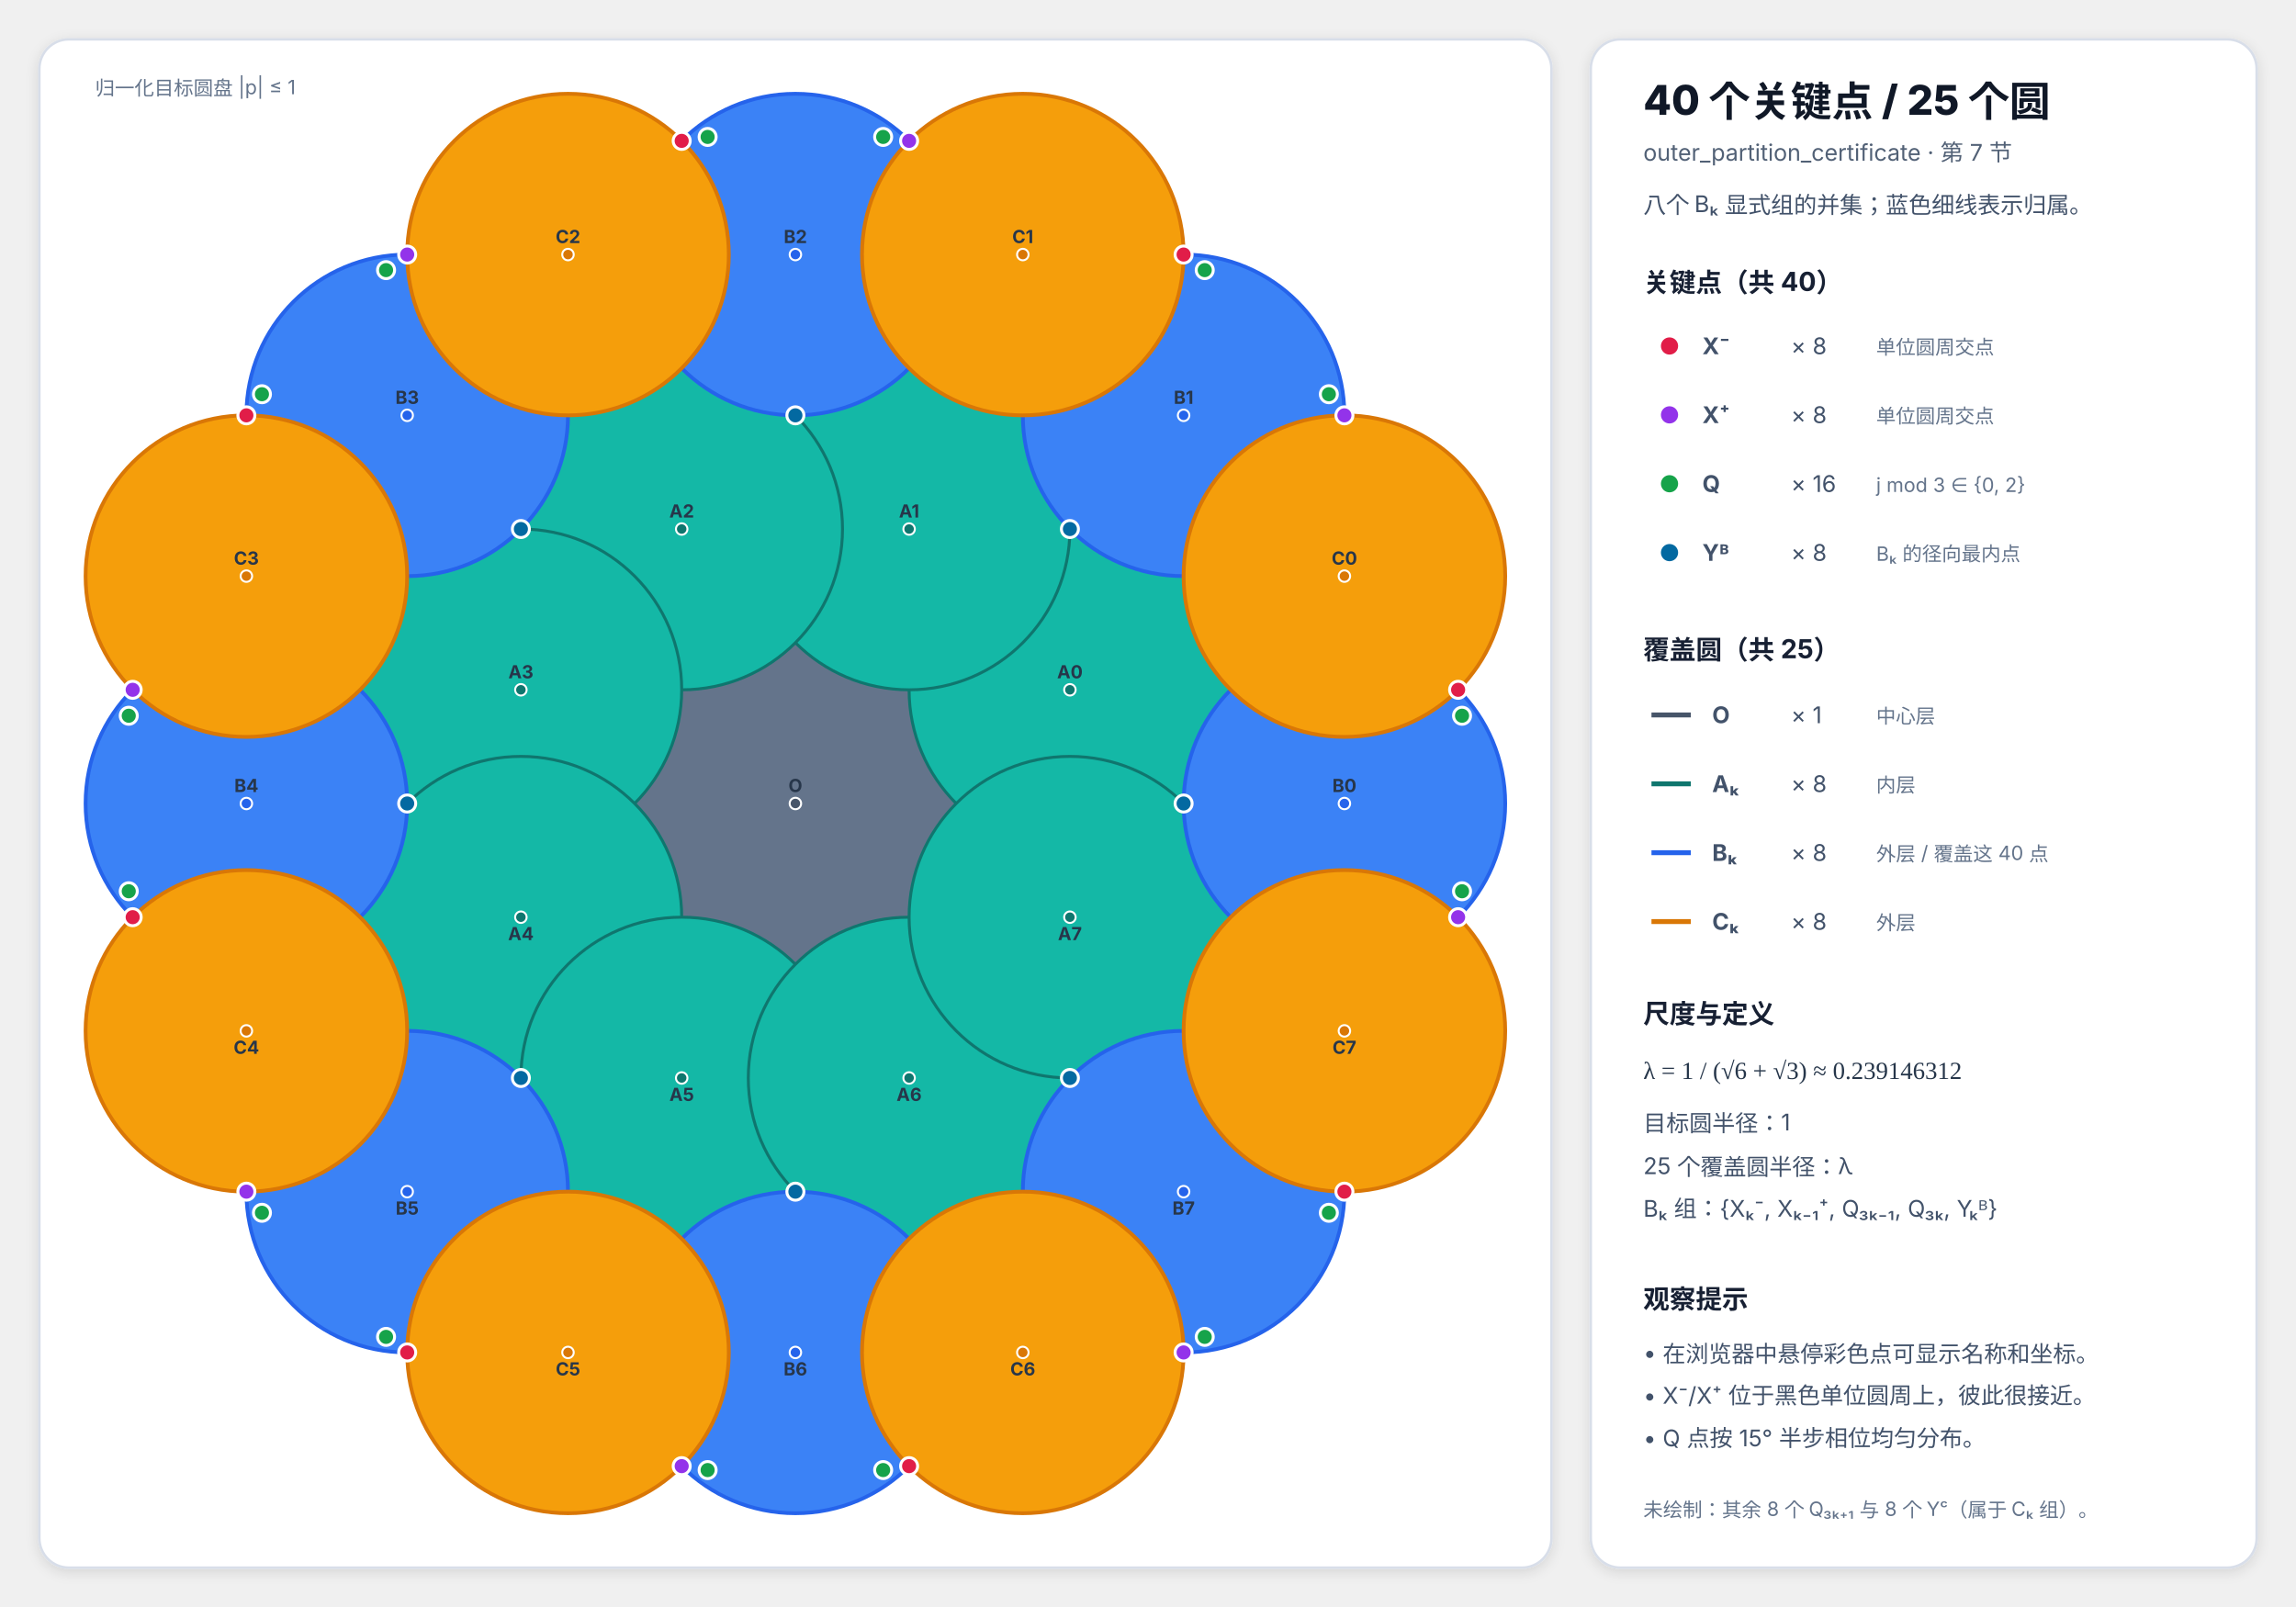
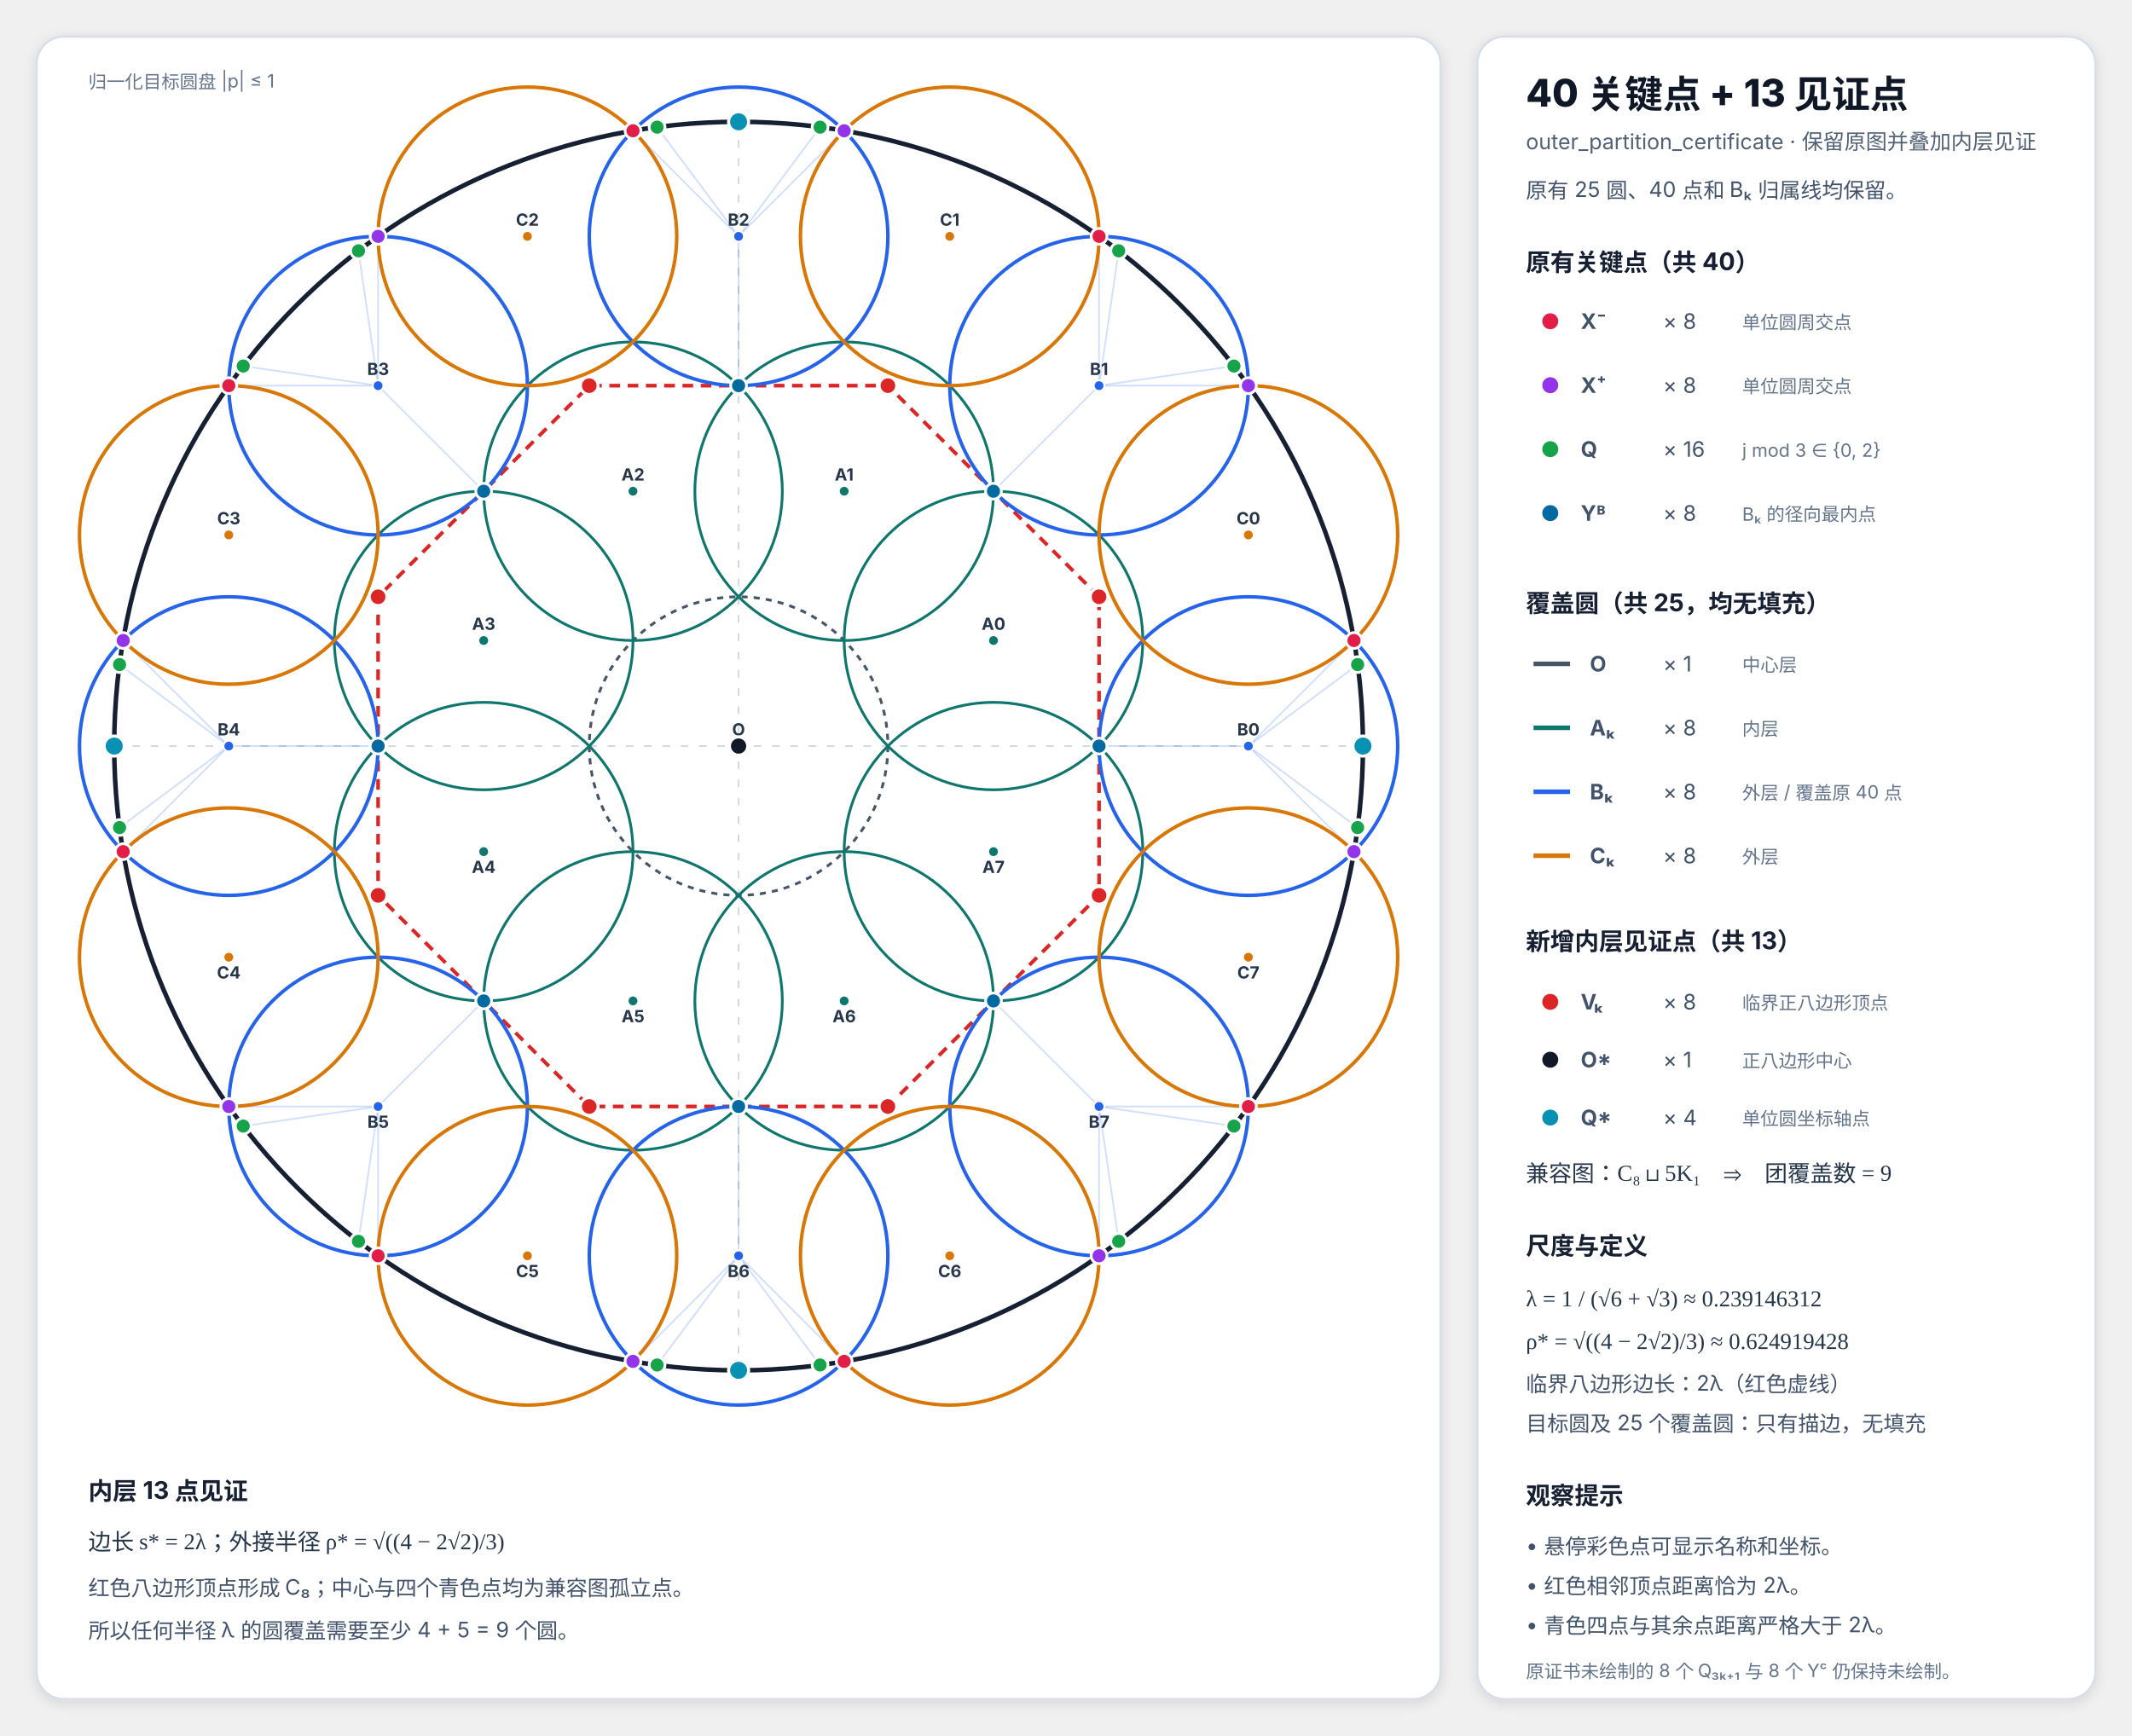
- <svg xmlns="http://www.w3.org/2000/svg" width="1400" height="980" viewBox="0 0 1400 980" role="img" aria-labelledby="title desc" data-covering-circles="25" data-key-points="40">
+ <svg xmlns="http://www.w3.org/2000/svg" width="1400" height="1140" viewBox="0 0 1400 1140" role="img" aria-labelledby="title desc" data-covering-circles="25" data-key-points="40" data-inner-witness-points="13">
  <defs>
    <filter id="shadow" x="-10%" y="-10%" width="120%" height="120%">
      <feDropShadow dx="0" dy="2" stdDeviation="4" flood-opacity="0.12" />
    </filter>
    <style>
        svg { background: #f7f8fa; color: #172033; font-family: Inter, "Noto Sans SC", "Microsoft YaHei", sans-serif; }
        .plot-bg { fill: #fff; stroke: #d8dee9; stroke-width: 1.5; filter: url(#shadow); }
-         .target-disk { fill: #f8fafc; stroke: #172033; stroke-width: 3; }
+         .target-disk { fill: none; stroke: #172033; stroke-width: 3; }
        .axis { stroke: #94a3b8; stroke-width: 1; stroke-dasharray: 5 7; opacity: .45; }
        .covering-circle { fill: none; stroke-width: 1.8; vector-effect: non-scaling-stroke; }
-         .circle-O { fill: #64748b; stroke: #475569; stroke-dasharray: 4 4; }
-         .circle-A { fill: #14b8a6; stroke: #0f766e; }
-         .circle-B { fill: #3b82f6; stroke: #2563eb; stroke-width: 2.3; }
-         .circle-C { fill: #f59e0b; stroke: #d97706; stroke-width: 2.3; }
+         .circle-O { fill: none; stroke: #475569; stroke-dasharray: 4 4; }
+         .circle-A { fill: none; stroke: #0f766e; }
+         .circle-B { fill: none; stroke: #2563eb; stroke-width: 2.3; }
+         .circle-C { fill: none; stroke: #d97706; stroke-width: 2.3; }
        .center-dot { stroke: #fff; stroke-width: 1.2; }
        .center-O { fill: #475569; } .center-A { fill: #0f766e; }
        .center-B { fill: #2563eb; } .center-C { fill: #d97706; }
        .center-label { font-size: 11px; font-weight: 650; text-anchor: middle; fill: #27364a; stroke: none; }
        .membership { stroke: #2563eb; stroke-width: 1.15; opacity: .20; }
        .key-point { stroke: #fff; stroke-width: 1.8; vector-effect: non-scaling-stroke; cursor: help; }
        .point-xminus { fill: #e11d48; } .point-xplus { fill: #9333ea; }
        .point-q { fill: #16a34a; } .point-yb { fill: #0369a1; }
        .point-node:hover .key-point { r: 7.5px; stroke: #111827; stroke-width: 2.2; }
        .point-label { display: none; pointer-events: none; font-size: 13px; font-weight: 750; fill: #111827;
                       paint-order: stroke; stroke: #fff; stroke-width: 4px; }
-         .point-node:hover .point-label { display: block; }
+         .point-node:hover .point-label, .witness-node:hover .point-label { display: block; }
+         .witness-octagon { fill: none; stroke: #dc2626; stroke-width: 2.4; stroke-dasharray: 7 5; }
+         .witness-point { stroke: #fff; stroke-width: 2; cursor: help; vector-effect: non-scaling-stroke; }
+         .witness-center { fill: #111827; } .witness-octagon-point { fill: #dc2626; }
+         .witness-added { fill: #0891b2; }
+         .witness-node:hover .witness-point { stroke: #111827; stroke-width: 2.6; }
        .panel { fill: #fff; stroke: #d8dee9; stroke-width: 1.5; filter: url(#shadow); }
        .title { font-size: 25px; font-weight: 760; fill: #101827; }
        .subtitle { font-size: 14px; fill: #526176; }
        .section { font-size: 16px; font-weight: 730; fill: #172033; }
        .body { font-size: 14px; fill: #42526a; }
        .small { font-size: 12px; fill: #64748b; }
        .count { font-size: 23px; font-weight: 780; }
        .legend-line { stroke-width: 3; }
        .formula { font-family: "STIX Two Math", "Times New Roman", serif; font-size: 15px; fill: #26364a; }
      </style>
  </defs>
-   <rect class="plot-bg" x="24" y="24" width="922" height="932" rx="18" />
-   <circle class="target-disk" cx="485.0" cy="490.0" r="410.0" />
+   <rect class="plot-bg" x="24" y="24" width="922" height="1092" rx="18" />
+   <circle class="target-disk" cx="485.0" cy="490.0" r="410.0" fill="none" />
  <line x1="75.000" y1="490.000" x2="895.000" y2="490.000" class="axis" />
  <line x1="485.000" y1="80.000" x2="485.000" y2="900.000" class="axis" />
  <text x="58" y="58" class="small">归一化目标圆盘  |p| ≤ 1</text>
+   <g id="inner-witness-geometry" aria-label="临界正八边形轮廓">
+     <polygon class="witness-octagon" points="721.714,391.950 583.050,253.286 386.950,253.286 248.286,391.950 248.286,588.050 386.950,726.714 583.050,726.714 721.714,588.050" fill="none" />
+   </g>
  <g id="B-memberships" aria-label="八个 B_k 组的点归属连线">
    <line x1="819.764" y1="490.000" x2="889.095" y2="420.668" class="membership" />
    <line x1="819.764" y1="490.000" x2="889.095" y2="559.332" class="membership" />
    <line x1="819.764" y1="490.000" x2="891.492" y2="543.516" class="membership" />
    <line x1="819.764" y1="490.000" x2="891.492" y2="436.484" class="membership" />
    <line x1="819.764" y1="490.000" x2="721.714" y2="490.000" class="membership" />
    <line x1="721.714" y1="253.286" x2="721.714" y2="155.236" class="membership" />
    <line x1="721.714" y1="253.286" x2="819.764" y2="253.286" class="membership" />
    <line x1="721.714" y1="253.286" x2="810.275" y2="240.408" class="membership" />
    <line x1="721.714" y1="253.286" x2="734.592" y2="164.725" class="membership" />
    <line x1="721.714" y1="253.286" x2="652.382" y2="322.618" class="membership" />
    <line x1="485.000" y1="155.236" x2="415.668" y2="85.905" class="membership" />
    <line x1="485.000" y1="155.236" x2="554.332" y2="85.905" class="membership" />
    <line x1="485.000" y1="155.236" x2="538.516" y2="83.508" class="membership" />
    <line x1="485.000" y1="155.236" x2="431.484" y2="83.508" class="membership" />
    <line x1="485.000" y1="155.236" x2="485.000" y2="253.286" class="membership" />
    <line x1="248.286" y1="253.286" x2="150.236" y2="253.286" class="membership" />
    <line x1="248.286" y1="253.286" x2="248.286" y2="155.236" class="membership" />
    <line x1="248.286" y1="253.286" x2="235.408" y2="164.725" class="membership" />
    <line x1="248.286" y1="253.286" x2="159.725" y2="240.408" class="membership" />
    <line x1="248.286" y1="253.286" x2="317.618" y2="322.618" class="membership" />
    <line x1="150.236" y1="490.000" x2="80.905" y2="559.332" class="membership" />
    <line x1="150.236" y1="490.000" x2="80.905" y2="420.668" class="membership" />
    <line x1="150.236" y1="490.000" x2="78.508" y2="436.484" class="membership" />
    <line x1="150.236" y1="490.000" x2="78.508" y2="543.516" class="membership" />
    <line x1="150.236" y1="490.000" x2="248.286" y2="490.000" class="membership" />
    <line x1="248.286" y1="726.714" x2="248.286" y2="824.764" class="membership" />
    <line x1="248.286" y1="726.714" x2="150.236" y2="726.714" class="membership" />
    <line x1="248.286" y1="726.714" x2="159.725" y2="739.592" class="membership" />
    <line x1="248.286" y1="726.714" x2="235.408" y2="815.275" class="membership" />
    <line x1="248.286" y1="726.714" x2="317.618" y2="657.382" class="membership" />
    <line x1="485.000" y1="824.764" x2="554.332" y2="894.095" class="membership" />
    <line x1="485.000" y1="824.764" x2="415.668" y2="894.095" class="membership" />
    <line x1="485.000" y1="824.764" x2="431.484" y2="896.492" class="membership" />
    <line x1="485.000" y1="824.764" x2="538.516" y2="896.492" class="membership" />
    <line x1="485.000" y1="824.764" x2="485.000" y2="726.714" class="membership" />
    <line x1="721.714" y1="726.714" x2="819.764" y2="726.714" class="membership" />
    <line x1="721.714" y1="726.714" x2="721.714" y2="824.764" class="membership" />
    <line x1="721.714" y1="726.714" x2="734.592" y2="815.275" class="membership" />
    <line x1="721.714" y1="726.714" x2="810.275" y2="739.592" class="membership" />
    <line x1="721.714" y1="726.714" x2="652.382" y2="657.382" class="membership" />
  </g>
  <g id="covering-circles" aria-label="25 个覆盖圆">
    <g>
      <circle class="covering-circle circle-O" data-circle="O" cx="485.000" cy="490.000" r="98.050" fill="none" stroke="#475569" stroke-width="1.8" stroke-dasharray="4 4" />
    </g>
    <g>
      <circle class="covering-circle circle-A" data-circle="A0" cx="652.382" cy="420.668" r="98.050" fill="none" stroke="#0f766e" stroke-width="1.8" />
    </g>
    <g>
      <circle class="covering-circle circle-A" data-circle="A1" cx="554.332" cy="322.618" r="98.050" fill="none" stroke="#0f766e" stroke-width="1.8" />
    </g>
    <g>
      <circle class="covering-circle circle-A" data-circle="A2" cx="415.668" cy="322.618" r="98.050" fill="none" stroke="#0f766e" stroke-width="1.8" />
    </g>
    <g>
      <circle class="covering-circle circle-A" data-circle="A3" cx="317.618" cy="420.668" r="98.050" fill="none" stroke="#0f766e" stroke-width="1.8" />
    </g>
    <g>
      <circle class="covering-circle circle-A" data-circle="A4" cx="317.618" cy="559.332" r="98.050" fill="none" stroke="#0f766e" stroke-width="1.8" />
    </g>
    <g>
      <circle class="covering-circle circle-A" data-circle="A5" cx="415.668" cy="657.382" r="98.050" fill="none" stroke="#0f766e" stroke-width="1.8" />
    </g>
    <g>
      <circle class="covering-circle circle-A" data-circle="A6" cx="554.332" cy="657.382" r="98.050" fill="none" stroke="#0f766e" stroke-width="1.8" />
    </g>
    <g>
      <circle class="covering-circle circle-A" data-circle="A7" cx="652.382" cy="559.332" r="98.050" fill="none" stroke="#0f766e" stroke-width="1.8" />
    </g>
    <g>
      <circle class="covering-circle circle-B" data-circle="B0" cx="819.764" cy="490.000" r="98.050" fill="none" stroke="#2563eb" stroke-width="2.3" />
    </g>
    <g>
      <circle class="covering-circle circle-B" data-circle="B1" cx="721.714" cy="253.286" r="98.050" fill="none" stroke="#2563eb" stroke-width="2.3" />
    </g>
    <g>
      <circle class="covering-circle circle-B" data-circle="B2" cx="485.000" cy="155.236" r="98.050" fill="none" stroke="#2563eb" stroke-width="2.3" />
    </g>
    <g>
      <circle class="covering-circle circle-B" data-circle="B3" cx="248.286" cy="253.286" r="98.050" fill="none" stroke="#2563eb" stroke-width="2.3" />
    </g>
    <g>
      <circle class="covering-circle circle-B" data-circle="B4" cx="150.236" cy="490.000" r="98.050" fill="none" stroke="#2563eb" stroke-width="2.3" />
    </g>
    <g>
      <circle class="covering-circle circle-B" data-circle="B5" cx="248.286" cy="726.714" r="98.050" fill="none" stroke="#2563eb" stroke-width="2.3" />
    </g>
    <g>
      <circle class="covering-circle circle-B" data-circle="B6" cx="485.000" cy="824.764" r="98.050" fill="none" stroke="#2563eb" stroke-width="2.3" />
    </g>
    <g>
      <circle class="covering-circle circle-B" data-circle="B7" cx="721.714" cy="726.714" r="98.050" fill="none" stroke="#2563eb" stroke-width="2.3" />
    </g>
    <g>
      <circle class="covering-circle circle-C" data-circle="C0" cx="819.764" cy="351.336" r="98.050" fill="none" stroke="#d97706" stroke-width="2.3" />
    </g>
    <g>
      <circle class="covering-circle circle-C" data-circle="C1" cx="623.664" cy="155.236" r="98.050" fill="none" stroke="#d97706" stroke-width="2.3" />
    </g>
    <g>
      <circle class="covering-circle circle-C" data-circle="C2" cx="346.336" cy="155.236" r="98.050" fill="none" stroke="#d97706" stroke-width="2.3" />
    </g>
    <g>
      <circle class="covering-circle circle-C" data-circle="C3" cx="150.236" cy="351.336" r="98.050" fill="none" stroke="#d97706" stroke-width="2.3" />
    </g>
    <g>
      <circle class="covering-circle circle-C" data-circle="C4" cx="150.236" cy="628.664" r="98.050" fill="none" stroke="#d97706" stroke-width="2.3" />
    </g>
    <g>
      <circle class="covering-circle circle-C" data-circle="C5" cx="346.336" cy="824.764" r="98.050" fill="none" stroke="#d97706" stroke-width="2.3" />
    </g>
    <g>
      <circle class="covering-circle circle-C" data-circle="C6" cx="623.664" cy="824.764" r="98.050" fill="none" stroke="#d97706" stroke-width="2.3" />
    </g>
    <g>
      <circle class="covering-circle circle-C" data-circle="C7" cx="819.764" cy="628.664" r="98.050" fill="none" stroke="#d97706" stroke-width="2.3" />
    </g>
  </g>
  <g id="circle-centers" aria-label="覆盖圆圆心">
    <circle class="center-dot center-O" cx="485.000" cy="490.000" r="3.5" fill="#475569" stroke="#fff" stroke-width="1.2" />
    <text class="center-label" x="485.000" y="483.000">O</text>
    <circle class="center-dot center-A" cx="652.382" cy="420.668" r="3.5" fill="#0f766e" stroke="#fff" stroke-width="1.2" />
    <text class="center-label" x="652.382" y="413.668">A0</text>
    <circle class="center-dot center-A" cx="554.332" cy="322.618" r="3.5" fill="#0f766e" stroke="#fff" stroke-width="1.2" />
    <text class="center-label" x="554.332" y="315.618">A1</text>
    <circle class="center-dot center-A" cx="415.668" cy="322.618" r="3.5" fill="#0f766e" stroke="#fff" stroke-width="1.2" />
    <text class="center-label" x="415.668" y="315.618">A2</text>
    <circle class="center-dot center-A" cx="317.618" cy="420.668" r="3.5" fill="#0f766e" stroke="#fff" stroke-width="1.2" />
    <text class="center-label" x="317.618" y="413.668">A3</text>
    <circle class="center-dot center-A" cx="317.618" cy="559.332" r="3.5" fill="#0f766e" stroke="#fff" stroke-width="1.2" />
    <text class="center-label" x="317.618" y="573.332">A4</text>
    <circle class="center-dot center-A" cx="415.668" cy="657.382" r="3.5" fill="#0f766e" stroke="#fff" stroke-width="1.2" />
    <text class="center-label" x="415.668" y="671.382">A5</text>
    <circle class="center-dot center-A" cx="554.332" cy="657.382" r="3.5" fill="#0f766e" stroke="#fff" stroke-width="1.2" />
    <text class="center-label" x="554.332" y="671.382">A6</text>
    <circle class="center-dot center-A" cx="652.382" cy="559.332" r="3.5" fill="#0f766e" stroke="#fff" stroke-width="1.2" />
    <text class="center-label" x="652.382" y="573.332">A7</text>
    <circle class="center-dot center-B" cx="819.764" cy="490.000" r="3.5" fill="#2563eb" stroke="#fff" stroke-width="1.2" />
    <text class="center-label" x="819.764" y="483.000">B0</text>
    <circle class="center-dot center-B" cx="721.714" cy="253.286" r="3.5" fill="#2563eb" stroke="#fff" stroke-width="1.2" />
    <text class="center-label" x="721.714" y="246.286">B1</text>
    <circle class="center-dot center-B" cx="485.000" cy="155.236" r="3.5" fill="#2563eb" stroke="#fff" stroke-width="1.2" />
    <text class="center-label" x="485.000" y="148.236">B2</text>
    <circle class="center-dot center-B" cx="248.286" cy="253.286" r="3.5" fill="#2563eb" stroke="#fff" stroke-width="1.2" />
    <text class="center-label" x="248.286" y="246.286">B3</text>
    <circle class="center-dot center-B" cx="150.236" cy="490.000" r="3.5" fill="#2563eb" stroke="#fff" stroke-width="1.2" />
    <text class="center-label" x="150.236" y="483.000">B4</text>
    <circle class="center-dot center-B" cx="248.286" cy="726.714" r="3.5" fill="#2563eb" stroke="#fff" stroke-width="1.2" />
    <text class="center-label" x="248.286" y="740.714">B5</text>
    <circle class="center-dot center-B" cx="485.000" cy="824.764" r="3.5" fill="#2563eb" stroke="#fff" stroke-width="1.2" />
    <text class="center-label" x="485.000" y="838.764">B6</text>
    <circle class="center-dot center-B" cx="721.714" cy="726.714" r="3.5" fill="#2563eb" stroke="#fff" stroke-width="1.2" />
    <text class="center-label" x="721.714" y="740.714">B7</text>
    <circle class="center-dot center-C" cx="819.764" cy="351.336" r="3.5" fill="#d97706" stroke="#fff" stroke-width="1.2" />
    <text class="center-label" x="819.764" y="344.336">C0</text>
    <circle class="center-dot center-C" cx="623.664" cy="155.236" r="3.5" fill="#d97706" stroke="#fff" stroke-width="1.2" />
    <text class="center-label" x="623.664" y="148.236">C1</text>
    <circle class="center-dot center-C" cx="346.336" cy="155.236" r="3.5" fill="#d97706" stroke="#fff" stroke-width="1.2" />
    <text class="center-label" x="346.336" y="148.236">C2</text>
    <circle class="center-dot center-C" cx="150.236" cy="351.336" r="3.5" fill="#d97706" stroke="#fff" stroke-width="1.2" />
    <text class="center-label" x="150.236" y="344.336">C3</text>
    <circle class="center-dot center-C" cx="150.236" cy="628.664" r="3.5" fill="#d97706" stroke="#fff" stroke-width="1.2" />
    <text class="center-label" x="150.236" y="642.664">C4</text>
    <circle class="center-dot center-C" cx="346.336" cy="824.764" r="3.5" fill="#d97706" stroke="#fff" stroke-width="1.2" />
    <text class="center-label" x="346.336" y="838.764">C5</text>
    <circle class="center-dot center-C" cx="623.664" cy="824.764" r="3.5" fill="#d97706" stroke="#fff" stroke-width="1.2" />
    <text class="center-label" x="623.664" y="838.764">C6</text>
    <circle class="center-dot center-C" cx="819.764" cy="628.664" r="3.5" fill="#d97706" stroke="#fff" stroke-width="1.2" />
    <text class="center-label" x="819.764" y="642.664">C7</text>
  </g>
  <g id="key-points" aria-label="40 个关键点">
    <g class="point-node" data-point="X-0">
      <circle class="key-point point-xminus" cx="889.095" cy="420.668" r="5.2" fill="#e11d48" stroke="#fff" stroke-width="1.8" data-x="0.985598560" data-y="0.169101979" />
      <text class="point-label" x="899.095" y="411.668" text-anchor="start">X-0</text>
    </g>
    <g class="point-node" data-point="X-1">
      <circle class="key-point point-xminus" cx="721.714" cy="155.236" r="5.2" fill="#e11d48" stroke="#fff" stroke-width="1.8" data-x="0.577350269" data-y="0.816496581" />
      <text class="point-label" x="731.714" y="146.236" text-anchor="start">X-1</text>
    </g>
    <g class="point-node" data-point="X-2">
      <circle class="key-point point-xminus" cx="415.668" cy="85.905" r="5.2" fill="#e11d48" stroke="#fff" stroke-width="1.8" data-x="-0.169101979" data-y="0.985598560" />
      <text class="point-label" x="405.668" y="76.905" text-anchor="end">X-2</text>
    </g>
    <g class="point-node" data-point="X-3">
      <circle class="key-point point-xminus" cx="150.236" cy="253.286" r="5.2" fill="#e11d48" stroke="#fff" stroke-width="1.8" data-x="-0.816496581" data-y="0.577350269" />
      <text class="point-label" x="140.236" y="244.286" text-anchor="end">X-3</text>
    </g>
    <g class="point-node" data-point="X-4">
      <circle class="key-point point-xminus" cx="80.905" cy="559.332" r="5.2" fill="#e11d48" stroke="#fff" stroke-width="1.8" data-x="-0.985598560" data-y="-0.169101979" />
      <text class="point-label" x="70.905" y="575.332" text-anchor="end">X-4</text>
    </g>
    <g class="point-node" data-point="X-5">
      <circle class="key-point point-xminus" cx="248.286" cy="824.764" r="5.2" fill="#e11d48" stroke="#fff" stroke-width="1.8" data-x="-0.577350269" data-y="-0.816496581" />
      <text class="point-label" x="238.286" y="840.764" text-anchor="end">X-5</text>
    </g>
    <g class="point-node" data-point="X-6">
      <circle class="key-point point-xminus" cx="554.332" cy="894.095" r="5.2" fill="#e11d48" stroke="#fff" stroke-width="1.8" data-x="0.169101979" data-y="-0.985598560" />
      <text class="point-label" x="564.332" y="910.095" text-anchor="start">X-6</text>
    </g>
    <g class="point-node" data-point="X-7">
      <circle class="key-point point-xminus" cx="819.764" cy="726.714" r="5.2" fill="#e11d48" stroke="#fff" stroke-width="1.8" data-x="0.816496581" data-y="-0.577350269" />
      <text class="point-label" x="829.764" y="742.714" text-anchor="start">X-7</text>
    </g>
    <g class="point-node" data-point="X+0">
      <circle class="key-point point-xplus" cx="819.764" cy="253.286" r="5.2" fill="#9333ea" stroke="#fff" stroke-width="1.8" data-x="0.816496581" data-y="0.577350269" />
      <text class="point-label" x="829.764" y="244.286" text-anchor="start">X+0</text>
    </g>
    <g class="point-node" data-point="X+1">
      <circle class="key-point point-xplus" cx="554.332" cy="85.905" r="5.2" fill="#9333ea" stroke="#fff" stroke-width="1.8" data-x="0.169101979" data-y="0.985598560" />
      <text class="point-label" x="564.332" y="76.905" text-anchor="start">X+1</text>
    </g>
    <g class="point-node" data-point="X+2">
      <circle class="key-point point-xplus" cx="248.286" cy="155.236" r="5.2" fill="#9333ea" stroke="#fff" stroke-width="1.8" data-x="-0.577350269" data-y="0.816496581" />
      <text class="point-label" x="238.286" y="146.236" text-anchor="end">X+2</text>
    </g>
    <g class="point-node" data-point="X+3">
      <circle class="key-point point-xplus" cx="80.905" cy="420.668" r="5.2" fill="#9333ea" stroke="#fff" stroke-width="1.8" data-x="-0.985598560" data-y="0.169101979" />
      <text class="point-label" x="70.905" y="411.668" text-anchor="end">X+3</text>
    </g>
    <g class="point-node" data-point="X+4">
      <circle class="key-point point-xplus" cx="150.236" cy="726.714" r="5.2" fill="#9333ea" stroke="#fff" stroke-width="1.8" data-x="-0.816496581" data-y="-0.577350269" />
      <text class="point-label" x="140.236" y="742.714" text-anchor="end">X+4</text>
    </g>
    <g class="point-node" data-point="X+5">
      <circle class="key-point point-xplus" cx="415.668" cy="894.095" r="5.2" fill="#9333ea" stroke="#fff" stroke-width="1.8" data-x="-0.169101979" data-y="-0.985598560" />
      <text class="point-label" x="405.668" y="910.095" text-anchor="end">X+5</text>
    </g>
    <g class="point-node" data-point="X+6">
      <circle class="key-point point-xplus" cx="721.714" cy="824.764" r="5.2" fill="#9333ea" stroke="#fff" stroke-width="1.8" data-x="0.577350269" data-y="-0.816496581" />
      <text class="point-label" x="731.714" y="840.764" text-anchor="start">X+6</text>
    </g>
    <g class="point-node" data-point="X+7">
      <circle class="key-point point-xplus" cx="889.095" cy="559.332" r="5.2" fill="#9333ea" stroke="#fff" stroke-width="1.8" data-x="0.985598560" data-y="-0.169101979" />
      <text class="point-label" x="899.095" y="575.332" text-anchor="start">X+7</text>
    </g>
    <g class="point-node" data-point="Q0">
      <circle class="key-point point-q" cx="891.492" cy="436.484" r="5.2" fill="#16a34a" stroke="#fff" stroke-width="1.8" data-x="0.991444861" data-y="0.130526192" />
      <text class="point-label" x="901.492" y="427.484" text-anchor="start">Q0</text>
    </g>
    <g class="point-node" data-point="Q2">
      <circle class="key-point point-q" cx="810.275" cy="240.408" r="5.2" fill="#16a34a" stroke="#fff" stroke-width="1.8" data-x="0.793353340" data-y="0.608761429" />
      <text class="point-label" x="820.275" y="231.408" text-anchor="start">Q2</text>
    </g>
    <g class="point-node" data-point="Q3">
      <circle class="key-point point-q" cx="734.592" cy="164.725" r="5.2" fill="#16a34a" stroke="#fff" stroke-width="1.8" data-x="0.608761429" data-y="0.793353340" />
      <text class="point-label" x="744.592" y="155.725" text-anchor="start">Q3</text>
    </g>
    <g class="point-node" data-point="Q5">
      <circle class="key-point point-q" cx="538.516" cy="83.508" r="5.2" fill="#16a34a" stroke="#fff" stroke-width="1.8" data-x="0.130526192" data-y="0.991444861" />
      <text class="point-label" x="548.516" y="74.508" text-anchor="start">Q5</text>
    </g>
    <g class="point-node" data-point="Q6">
      <circle class="key-point point-q" cx="431.484" cy="83.508" r="5.2" fill="#16a34a" stroke="#fff" stroke-width="1.8" data-x="-0.130526192" data-y="0.991444861" />
      <text class="point-label" x="421.484" y="74.508" text-anchor="end">Q6</text>
    </g>
    <g class="point-node" data-point="Q8">
      <circle class="key-point point-q" cx="235.408" cy="164.725" r="5.2" fill="#16a34a" stroke="#fff" stroke-width="1.8" data-x="-0.608761429" data-y="0.793353340" />
      <text class="point-label" x="225.408" y="155.725" text-anchor="end">Q8</text>
    </g>
    <g class="point-node" data-point="Q9">
      <circle class="key-point point-q" cx="159.725" cy="240.408" r="5.2" fill="#16a34a" stroke="#fff" stroke-width="1.8" data-x="-0.793353340" data-y="0.608761429" />
      <text class="point-label" x="149.725" y="231.408" text-anchor="end">Q9</text>
    </g>
    <g class="point-node" data-point="Q11">
      <circle class="key-point point-q" cx="78.508" cy="436.484" r="5.2" fill="#16a34a" stroke="#fff" stroke-width="1.8" data-x="-0.991444861" data-y="0.130526192" />
      <text class="point-label" x="68.508" y="427.484" text-anchor="end">Q11</text>
    </g>
    <g class="point-node" data-point="Q12">
      <circle class="key-point point-q" cx="78.508" cy="543.516" r="5.2" fill="#16a34a" stroke="#fff" stroke-width="1.8" data-x="-0.991444861" data-y="-0.130526192" />
      <text class="point-label" x="68.508" y="559.516" text-anchor="end">Q12</text>
    </g>
    <g class="point-node" data-point="Q14">
      <circle class="key-point point-q" cx="159.725" cy="739.592" r="5.2" fill="#16a34a" stroke="#fff" stroke-width="1.8" data-x="-0.793353340" data-y="-0.608761429" />
      <text class="point-label" x="149.725" y="755.592" text-anchor="end">Q14</text>
    </g>
    <g class="point-node" data-point="Q15">
      <circle class="key-point point-q" cx="235.408" cy="815.275" r="5.2" fill="#16a34a" stroke="#fff" stroke-width="1.8" data-x="-0.608761429" data-y="-0.793353340" />
      <text class="point-label" x="225.408" y="831.275" text-anchor="end">Q15</text>
    </g>
    <g class="point-node" data-point="Q17">
      <circle class="key-point point-q" cx="431.484" cy="896.492" r="5.2" fill="#16a34a" stroke="#fff" stroke-width="1.8" data-x="-0.130526192" data-y="-0.991444861" />
      <text class="point-label" x="421.484" y="912.492" text-anchor="end">Q17</text>
    </g>
    <g class="point-node" data-point="Q18">
      <circle class="key-point point-q" cx="538.516" cy="896.492" r="5.2" fill="#16a34a" stroke="#fff" stroke-width="1.8" data-x="0.130526192" data-y="-0.991444861" />
      <text class="point-label" x="548.516" y="912.492" text-anchor="start">Q18</text>
    </g>
    <g class="point-node" data-point="Q20">
      <circle class="key-point point-q" cx="734.592" cy="815.275" r="5.2" fill="#16a34a" stroke="#fff" stroke-width="1.8" data-x="0.608761429" data-y="-0.793353340" />
      <text class="point-label" x="744.592" y="831.275" text-anchor="start">Q20</text>
    </g>
    <g class="point-node" data-point="Q21">
      <circle class="key-point point-q" cx="810.275" cy="739.592" r="5.2" fill="#16a34a" stroke="#fff" stroke-width="1.8" data-x="0.793353340" data-y="-0.608761429" />
      <text class="point-label" x="820.275" y="755.592" text-anchor="start">Q21</text>
    </g>
    <g class="point-node" data-point="Q23">
      <circle class="key-point point-q" cx="891.492" cy="543.516" r="5.2" fill="#16a34a" stroke="#fff" stroke-width="1.8" data-x="0.991444861" data-y="-0.130526192" />
      <text class="point-label" x="901.492" y="559.516" text-anchor="start">Q23</text>
    </g>
    <g class="point-node" data-point="YB0">
      <circle class="key-point point-yb" cx="721.714" cy="490.000" r="5.2" fill="#0369a1" stroke="#fff" stroke-width="1.8" data-x="0.577350269" data-y="0.000000000" />
      <text class="point-label" x="731.714" y="481.000" text-anchor="start">YB0</text>
    </g>
    <g class="point-node" data-point="YB1">
      <circle class="key-point point-yb" cx="652.382" cy="322.618" r="5.2" fill="#0369a1" stroke="#fff" stroke-width="1.8" data-x="0.408248290" data-y="0.408248290" />
      <text class="point-label" x="662.382" y="313.618" text-anchor="start">YB1</text>
    </g>
    <g class="point-node" data-point="YB2">
      <circle class="key-point point-yb" cx="485.000" cy="253.286" r="5.2" fill="#0369a1" stroke="#fff" stroke-width="1.8" data-x="0.000000000" data-y="0.577350269" />
      <text class="point-label" x="495.000" y="244.286" text-anchor="start">YB2</text>
    </g>
    <g class="point-node" data-point="YB3">
      <circle class="key-point point-yb" cx="317.618" cy="322.618" r="5.2" fill="#0369a1" stroke="#fff" stroke-width="1.8" data-x="-0.408248290" data-y="0.408248290" />
      <text class="point-label" x="307.618" y="313.618" text-anchor="end">YB3</text>
    </g>
    <g class="point-node" data-point="YB4">
      <circle class="key-point point-yb" cx="248.286" cy="490.000" r="5.2" fill="#0369a1" stroke="#fff" stroke-width="1.8" data-x="-0.577350269" data-y="0.000000000" />
      <text class="point-label" x="238.286" y="481.000" text-anchor="end">YB4</text>
    </g>
    <g class="point-node" data-point="YB5">
      <circle class="key-point point-yb" cx="317.618" cy="657.382" r="5.2" fill="#0369a1" stroke="#fff" stroke-width="1.8" data-x="-0.408248290" data-y="-0.408248290" />
      <text class="point-label" x="307.618" y="673.382" text-anchor="end">YB5</text>
    </g>
    <g class="point-node" data-point="YB6">
      <circle class="key-point point-yb" cx="485.000" cy="726.714" r="5.2" fill="#0369a1" stroke="#fff" stroke-width="1.8" data-x="-0.000000000" data-y="-0.577350269" />
      <text class="point-label" x="475.000" y="742.714" text-anchor="end">YB6</text>
    </g>
    <g class="point-node" data-point="YB7">
      <circle class="key-point point-yb" cx="652.382" cy="657.382" r="5.2" fill="#0369a1" stroke="#fff" stroke-width="1.8" data-x="0.408248290" data-y="-0.408248290" />
      <text class="point-label" x="662.382" y="673.382" text-anchor="start">YB7</text>
    </g>
  </g>
-   <rect class="panel" x="970" y="24" width="406" height="932" rx="18" />
-   <text class="title" x="1002" y="70">40 个关键点 / 25 个圆</text>
-   <text class="subtitle" x="1002" y="98">outer_partition_certificate · 第 7 节</text>
-   <text class="body" x="1002" y="130">八个 Bₖ 显式组的并集；蓝色细线表示归属。</text>
-   <text class="section" x="1002" y="178">关键点（共 40）</text>
+   <g id="inner-witness-points" aria-label="13 个内层下界见证点">
+     <g class="witness-node" data-witness-point="W-O">
+       <circle class="witness-point witness-center" cx="485.000" cy="490.000" r="6.0" fill="#111827" stroke="#fff" stroke-width="2" data-x="0.000000000" data-y="0.000000000" />
+       <text class="point-label" x="496.000" y="480.000" text-anchor="start">W-O</text>
+     </g>
+     <g class="witness-node" data-witness-point="W-V0">
+       <circle class="witness-point witness-octagon-point" cx="721.714" cy="391.950" r="5.8" fill="#dc2626" stroke="#fff" stroke-width="2" data-x="0.577350269" data-y="0.239146312" />
+       <text class="point-label" x="732.714" y="381.950" text-anchor="start">W-V0</text>
+     </g>
+     <g class="witness-node" data-witness-point="W-V1">
+       <circle class="witness-point witness-octagon-point" cx="583.050" cy="253.286" r="5.8" fill="#dc2626" stroke="#fff" stroke-width="2" data-x="0.239146312" data-y="0.577350269" />
+       <text class="point-label" x="594.050" y="243.286" text-anchor="start">W-V1</text>
+     </g>
+     <g class="witness-node" data-witness-point="W-V2">
+       <circle class="witness-point witness-octagon-point" cx="386.950" cy="253.286" r="5.8" fill="#dc2626" stroke="#fff" stroke-width="2" data-x="-0.239146312" data-y="0.577350269" />
+       <text class="point-label" x="375.950" y="243.286" text-anchor="end">W-V2</text>
+     </g>
+     <g class="witness-node" data-witness-point="W-V3">
+       <circle class="witness-point witness-octagon-point" cx="248.286" cy="391.950" r="5.8" fill="#dc2626" stroke="#fff" stroke-width="2" data-x="-0.577350269" data-y="0.239146312" />
+       <text class="point-label" x="237.286" y="381.950" text-anchor="end">W-V3</text>
+     </g>
+     <g class="witness-node" data-witness-point="W-V4">
+       <circle class="witness-point witness-octagon-point" cx="248.286" cy="588.050" r="5.8" fill="#dc2626" stroke="#fff" stroke-width="2" data-x="-0.577350269" data-y="-0.239146312" />
+       <text class="point-label" x="237.286" y="605.050" text-anchor="end">W-V4</text>
+     </g>
+     <g class="witness-node" data-witness-point="W-V5">
+       <circle class="witness-point witness-octagon-point" cx="386.950" cy="726.714" r="5.8" fill="#dc2626" stroke="#fff" stroke-width="2" data-x="-0.239146312" data-y="-0.577350269" />
+       <text class="point-label" x="375.950" y="743.714" text-anchor="end">W-V5</text>
+     </g>
+     <g class="witness-node" data-witness-point="W-V6">
+       <circle class="witness-point witness-octagon-point" cx="583.050" cy="726.714" r="5.8" fill="#dc2626" stroke="#fff" stroke-width="2" data-x="0.239146312" data-y="-0.577350269" />
+       <text class="point-label" x="594.050" y="743.714" text-anchor="start">W-V6</text>
+     </g>
+     <g class="witness-node" data-witness-point="W-V7">
+       <circle class="witness-point witness-octagon-point" cx="721.714" cy="588.050" r="5.8" fill="#dc2626" stroke="#fff" stroke-width="2" data-x="0.577350269" data-y="-0.239146312" />
+       <text class="point-label" x="732.714" y="605.050" text-anchor="start">W-V7</text>
+     </g>
+     <g class="witness-node" data-witness-point="W-Q0">
+       <circle class="witness-point witness-added" cx="895.000" cy="490.000" r="6.6" fill="#0891b2" stroke="#fff" stroke-width="2" data-x="1.000000000" data-y="0.000000000" />
+       <text class="point-label" x="906.000" y="480.000" text-anchor="start">W-Q0</text>
+     </g>
+     <g class="witness-node" data-witness-point="W-Q1">
+       <circle class="witness-point witness-added" cx="485.000" cy="80.000" r="6.6" fill="#0891b2" stroke="#fff" stroke-width="2" data-x="0.000000000" data-y="1.000000000" />
+       <text class="point-label" x="496.000" y="70.000" text-anchor="start">W-Q1</text>
+     </g>
+     <g class="witness-node" data-witness-point="W-Q2">
+       <circle class="witness-point witness-added" cx="75.000" cy="490.000" r="6.6" fill="#0891b2" stroke="#fff" stroke-width="2" data-x="-1.000000000" data-y="0.000000000" />
+       <text class="point-label" x="64.000" y="480.000" text-anchor="end">W-Q2</text>
+     </g>
+     <g class="witness-node" data-witness-point="W-Q3">
+       <circle class="witness-point witness-added" cx="485.000" cy="900.000" r="6.6" fill="#0891b2" stroke="#fff" stroke-width="2" data-x="-0.000000000" data-y="-1.000000000" />
+       <text class="point-label" x="474.000" y="917.000" text-anchor="end">W-Q3</text>
+     </g>
+   </g>
+   <rect class="panel" x="970" y="24" width="406" height="1092" rx="18" />
+   <text class="title" x="1002" y="70">40 关键点 + 13 见证点</text>
+   <text class="subtitle" x="1002" y="98">outer_partition_certificate · 保留原图并叠加内层见证</text>
+   <text class="body" x="1002" y="130">原有 25 圆、40 点和 Bₖ 归属线均保留。</text>
+   <text class="section" x="1002" y="178">原有关键点（共 40）</text>
  <path d="M1012 211a6 6 0 1 0 12 0a6 6 0 1 0-12 0" fill="#e11d48" stroke="#fff" stroke-width="1.5" />
  <text class="body" x="1038" y="216">
    <tspan font-weight="730">X⁻</tspan>
    <tspan x="1092">× 8</tspan>
    <tspan x="1144" class="small">单位圆周交点</tspan>
  </text>
  <path d="M1012 253a6 6 0 1 0 12 0a6 6 0 1 0-12 0" fill="#9333ea" stroke="#fff" stroke-width="1.5" />
  <text class="body" x="1038" y="258">
    <tspan font-weight="730">X⁺</tspan>
    <tspan x="1092">× 8</tspan>
    <tspan x="1144" class="small">单位圆周交点</tspan>
  </text>
  <path d="M1012 295a6 6 0 1 0 12 0a6 6 0 1 0-12 0" fill="#16a34a" stroke="#fff" stroke-width="1.5" />
  <text class="body" x="1038" y="300">
    <tspan font-weight="730">Q</tspan>
    <tspan x="1092">× 16</tspan>
    <tspan x="1144" class="small">j mod 3 ∈ {0, 2}</tspan>
  </text>
  <path d="M1012 337a6 6 0 1 0 12 0a6 6 0 1 0-12 0" fill="#0369a1" stroke="#fff" stroke-width="1.5" />
  <text class="body" x="1038" y="342">
    <tspan font-weight="730">Yᴮ</tspan>
    <tspan x="1092">× 8</tspan>
    <tspan x="1144" class="small">Bₖ 的径向最内点</tspan>
  </text>
-   <text class="section" x="1002" y="402">覆盖圆（共 25）</text>
+   <text class="section" x="1002" y="402">覆盖圆（共 25，均无填充）</text>
  <path class="legend-line" d="M1007 436h24" stroke="#475569" />
  <text class="body" x="1044" y="441">
    <tspan font-weight="730">O</tspan>
    <tspan x="1092">× 1</tspan>
    <tspan x="1144" class="small">中心层</tspan>
  </text>
  <path class="legend-line" d="M1007 478h24" stroke="#0f766e" />
  <text class="body" x="1044" y="483">
    <tspan font-weight="730">Aₖ</tspan>
    <tspan x="1092">× 8</tspan>
    <tspan x="1144" class="small">内层</tspan>
  </text>
  <path class="legend-line" d="M1007 520h24" stroke="#2563eb" />
  <text class="body" x="1044" y="525">
    <tspan font-weight="730">Bₖ</tspan>
    <tspan x="1092">× 8</tspan>
-     <tspan x="1144" class="small">外层 / 覆盖这 40 点</tspan>
+     <tspan x="1144" class="small">外层 / 覆盖原 40 点</tspan>
  </text>
  <path class="legend-line" d="M1007 562h24" stroke="#d97706" />
  <text class="body" x="1044" y="567">
    <tspan font-weight="730">Cₖ</tspan>
    <tspan x="1092">× 8</tspan>
    <tspan x="1144" class="small">外层</tspan>
  </text>
-   <text class="section" x="1002" y="624">尺度与定义</text>
-   <text class="formula" x="1002" y="658">λ = 1 / (√6 + √3) ≈ 0.239146312</text>
-   <text class="body" x="1002" y="690">目标圆半径：1</text>
-   <text class="body" x="1002" y="716">25 个覆盖圆半径：λ</text>
-   <text class="body" x="1002" y="742">Bₖ 组：{Xₖ⁻, Xₖ₋₁⁺, Q₃ₖ₋₁, Q₃ₖ, Yₖᴮ}</text>
-   <text class="section" x="1002" y="798">观察提示</text>
-   <text class="body" x="1002" y="830">• 在浏览器中悬停彩色点可显示名称和坐标。</text>
-   <text class="body" x="1002" y="856">• X⁻/X⁺ 位于黑色单位圆周上，彼此很接近。</text>
-   <text class="body" x="1002" y="882">• Q 点按 15° 半步相位均匀分布。</text>
-   <text class="small" x="1002" y="925">未绘制：其余 8 个 Q₃ₖ₊₁ 与 8 个 Yᶜ（属于 Cₖ 组）。</text>
+   <text class="section" x="1002" y="624">新增内层见证点（共 13）</text>
+   <path d="M1012 658a6 6 0 1 0 12 0a6 6 0 1 0-12 0" fill="#dc2626" stroke="#fff" stroke-width="1.5" />
+   <text class="body" x="1038" y="663">
+     <tspan font-weight="730">Vₖ</tspan>
+     <tspan x="1092">× 8</tspan>
+     <tspan x="1144" class="small">临界正八边形顶点</tspan>
+   </text>
+   <path d="M1012 696a6 6 0 1 0 12 0a6 6 0 1 0-12 0" fill="#111827" stroke="#fff" stroke-width="1.5" />
+   <text class="body" x="1038" y="701">
+     <tspan font-weight="730">O*</tspan>
+     <tspan x="1092">× 1</tspan>
+     <tspan x="1144" class="small">正八边形中心</tspan>
+   </text>
+   <path d="M1012 734a6 6 0 1 0 12 0a6 6 0 1 0-12 0" fill="#0891b2" stroke="#fff" stroke-width="1.5" />
+   <text class="body" x="1038" y="739">
+     <tspan font-weight="730">Q*</tspan>
+     <tspan x="1092">× 4</tspan>
+     <tspan x="1144" class="small">单位圆坐标轴点</tspan>
+   </text>
+   <text class="formula" x="1002" y="776">兼容图：C₈ ⊔ 5K₁　⇒　团覆盖数 = 9</text>
+   <text class="section" x="1002" y="824">尺度与定义</text>
+   <text class="formula" x="1002" y="858">λ = 1 / (√6 + √3) ≈ 0.239146312</text>
+   <text class="formula" x="1002" y="886">ρ* = √((4 − 2√2)/3) ≈ 0.624919428</text>
+   <text class="body" x="1002" y="914">临界八边形边长：2λ（红色虚线）</text>
+   <text class="body" x="1002" y="940">目标圆及 25 个覆盖圆：只有描边，无填充</text>
+   <text class="section" x="1002" y="988">观察提示</text>
+   <text class="body" x="1002" y="1020">• 悬停彩色点可显示名称和坐标。</text>
+   <text class="body" x="1002" y="1046">• 红色相邻顶点距离恰为 2λ。</text>
+   <text class="body" x="1002" y="1072">• 青色四点与其余点距离严格大于 2λ。</text>
+   <text class="small" x="1002" y="1102">原证书未绘制的 8 个 Q₃ₖ₊₁ 与 8 个 Yᶜ 仍保持未绘制。</text>
+   <text class="section" x="58" y="985">内层 13 点见证</text>
+   <text class="formula" x="58" y="1018">边长 s* = 2λ；外接半径 ρ* = √((4 − 2√2)/3)</text>
+   <text class="body" x="58" y="1048">红色八边形顶点形成 C₈；中心与四个青色点均为兼容图孤立点。</text>
+   <text class="body" x="58" y="1076">所以任何半径 λ 的圆覆盖需要至少 4 + 5 = 9 个圆。</text>
</svg>
